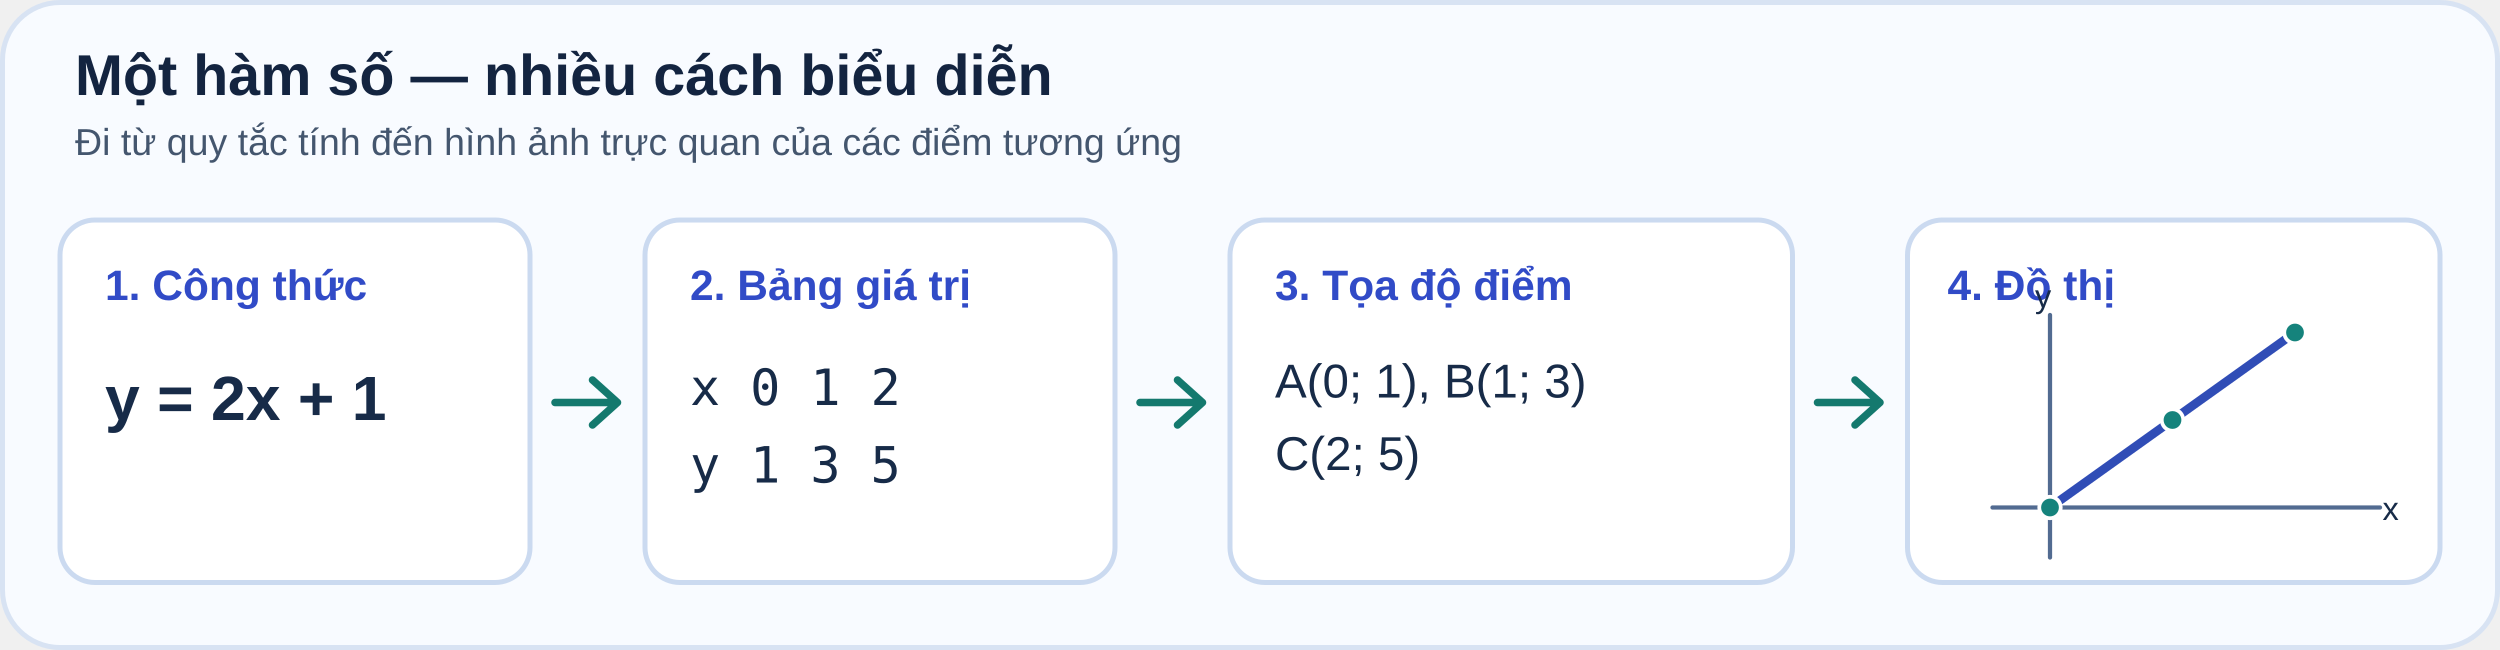
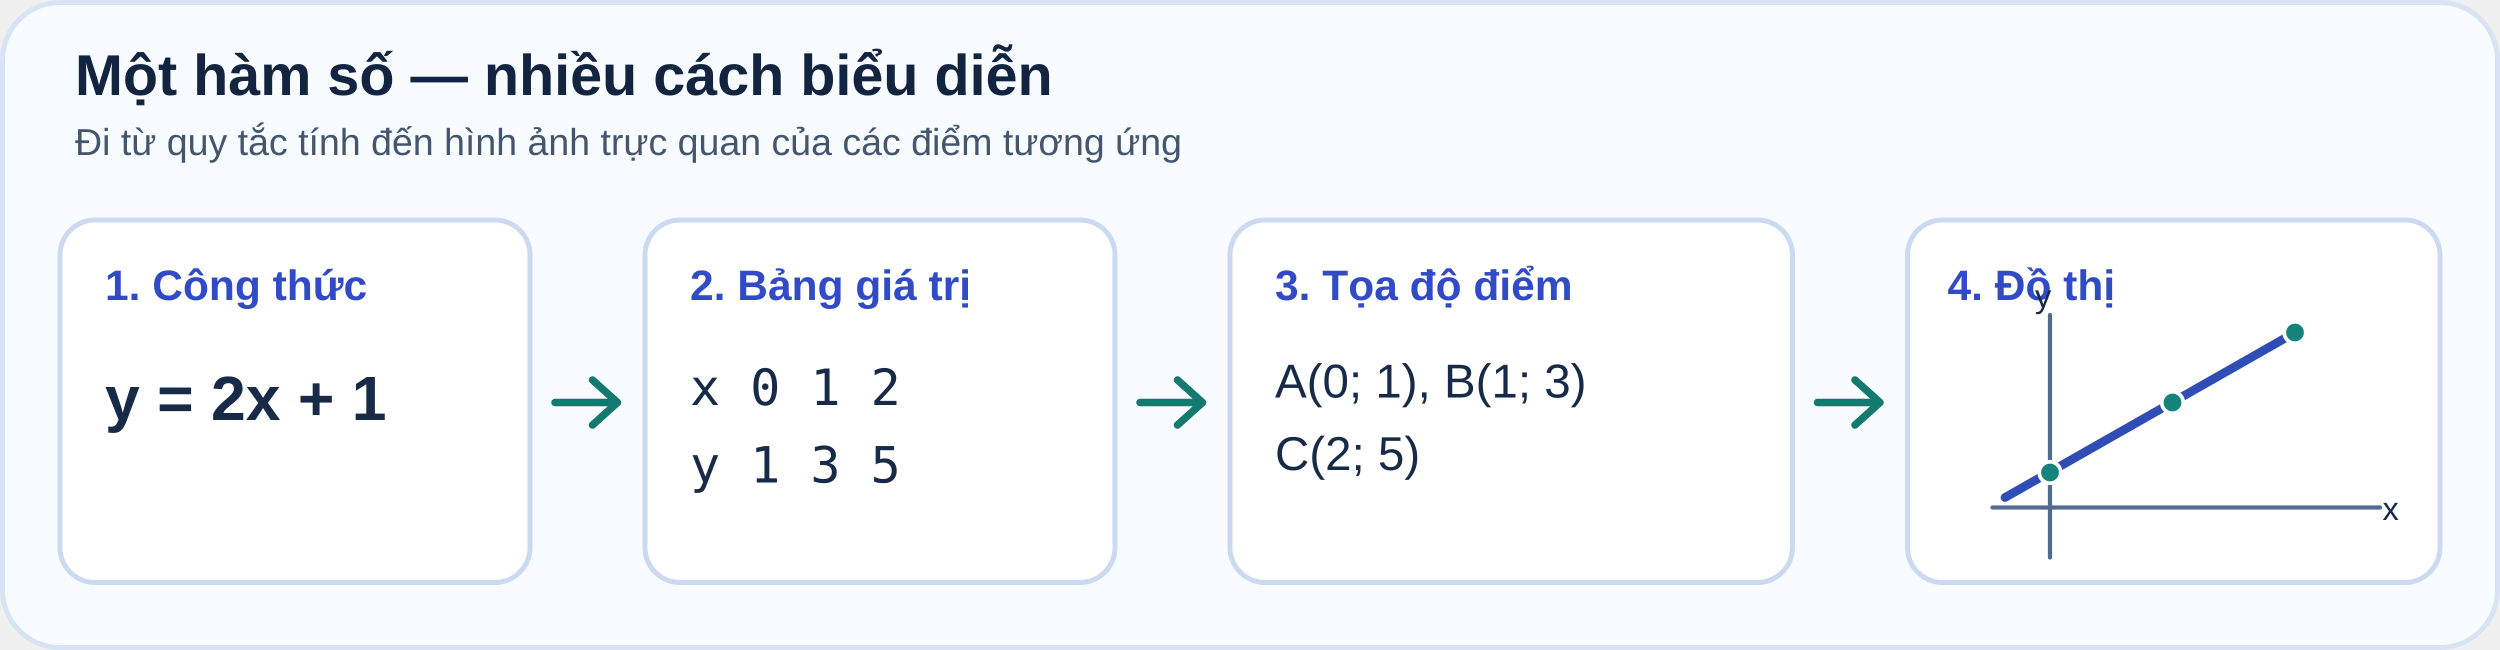
<svg xmlns="http://www.w3.org/2000/svg" width="1000" height="260" viewBox="0 0 1000 260" role="img" aria-labelledby="title desc">
  <rect x="1" y="1" width="998" height="258" rx="23" fill="#f8fbff" stroke="#d8e3f3" stroke-width="2" />
  <g font-family="Arial, sans-serif" fill="#132440">
    <text x="30" y="38" font-size="23" font-weight="700">Một hàm số — nhiều cách biểu diễn</text>
    <text x="30" y="62" font-size="15" fill="#44566e">Đi từ quy tắc tính đến hình ảnh trực quan của các điểm tương ứng</text>
  </g>
  <g font-family="Arial, sans-serif" font-size="17" fill="#172b48">
    <rect x="24" y="88" width="188" height="145" rx="14" fill="#fff" stroke="#cbdaf0" stroke-width="2" />
    <text x="42" y="120" font-weight="700" fill="#314bc7">1. Công thức</text>
    <text x="42" y="168" font-size="25" font-weight="700">y = 2x + 1</text>
    <rect x="258" y="88" width="188" height="145" rx="14" fill="#fff" stroke="#cbdaf0" stroke-width="2" />
    <text x="276" y="120" font-weight="700" fill="#314bc7">2. Bảng giá trị</text>
    <text x="276" y="162" font-family="monospace" font-size="20">x  0  1  2</text>
    <text x="276" y="193" font-family="monospace" font-size="20">y  1  3  5</text>
    <rect x="492" y="88" width="225" height="145" rx="14" fill="#fff" stroke="#cbdaf0" stroke-width="2" />
    <text x="510" y="120" font-weight="700" fill="#314bc7">3. Tọa độ điểm</text>
    <text x="510" y="159" font-size="19">A(0; 1), B(1; 3)</text>
    <text x="510" y="188" font-size="19">C(2; 5)</text>
    <rect x="763" y="88" width="213" height="145" rx="14" fill="#fff" stroke="#cbdaf0" stroke-width="2" />
    <text x="779" y="120" font-weight="700" fill="#314bc7">4. Đồ thị</text>
  </g>
  <g stroke="#14796e" stroke-width="3" fill="none" stroke-linecap="round" stroke-linejoin="round">
    <path d="M222 161h25m-10 -9 10 9 -10 9" />
    <path d="M456 161h25m-10 -9 10 9 -10 9" />
    <path d="M727 161h25m-10 -9 10 9 -10 9" />
  </g>
  <g transform="translate(797 130)" stroke-linecap="round">
    <path d="M0 73H155 M23 93V-4" stroke="#526b91" stroke-width="1.7" />
-     <path d="M23 73L121 3" stroke="#304db6" stroke-width="3.5" fill="none" />
+     <path d="M5 69L121 3" stroke="#304db6" stroke-width="3.5" fill="none" />
    <g fill="#15837c" stroke="white" stroke-width="1.5">
-       <circle cx="23" cy="73" r="4.3" />
-       <circle cx="72" cy="38" r="4.3" />
+       <circle cx="23" cy="59" r="4.3" />
+       <circle cx="72" cy="31" r="4.3" />
      <circle cx="121" cy="3" r="4.3" />
    </g>
    <text x="156" y="78" font-family="Arial" font-size="13" fill="#172b48">x</text>
    <text x="17" y="-7" font-family="Arial" font-size="13" fill="#172b48">y</text>
  </g>
</svg>
